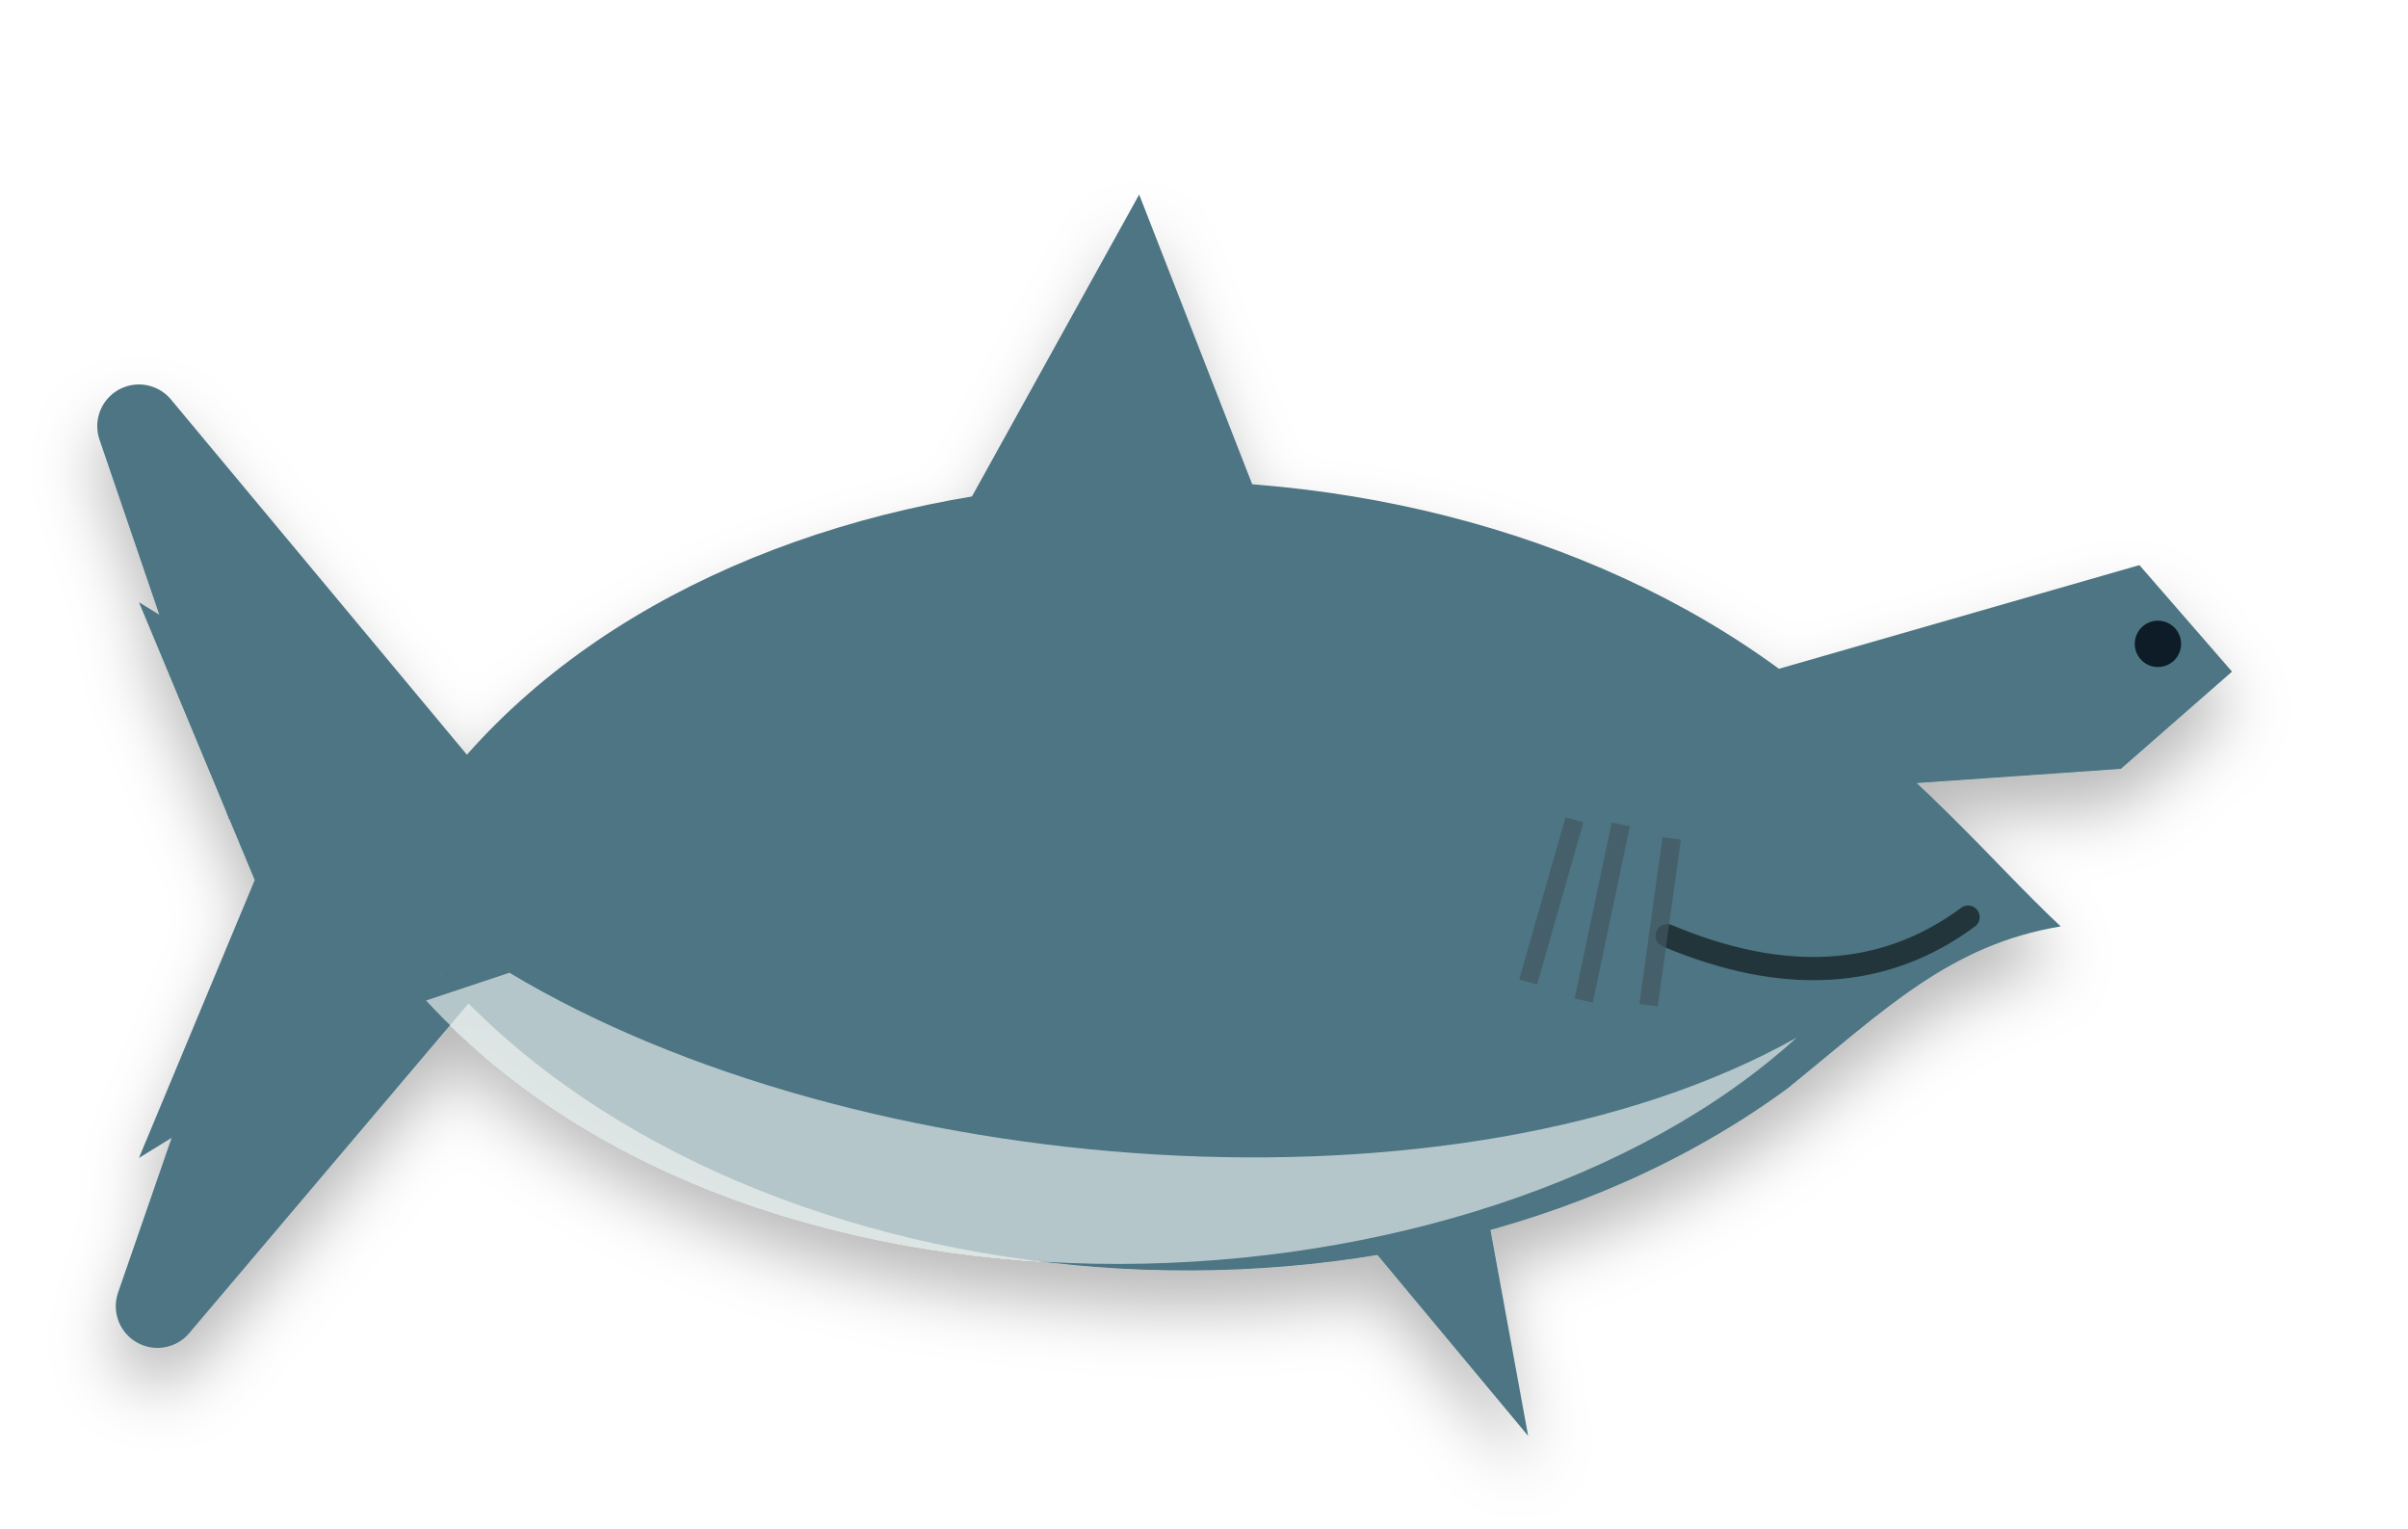
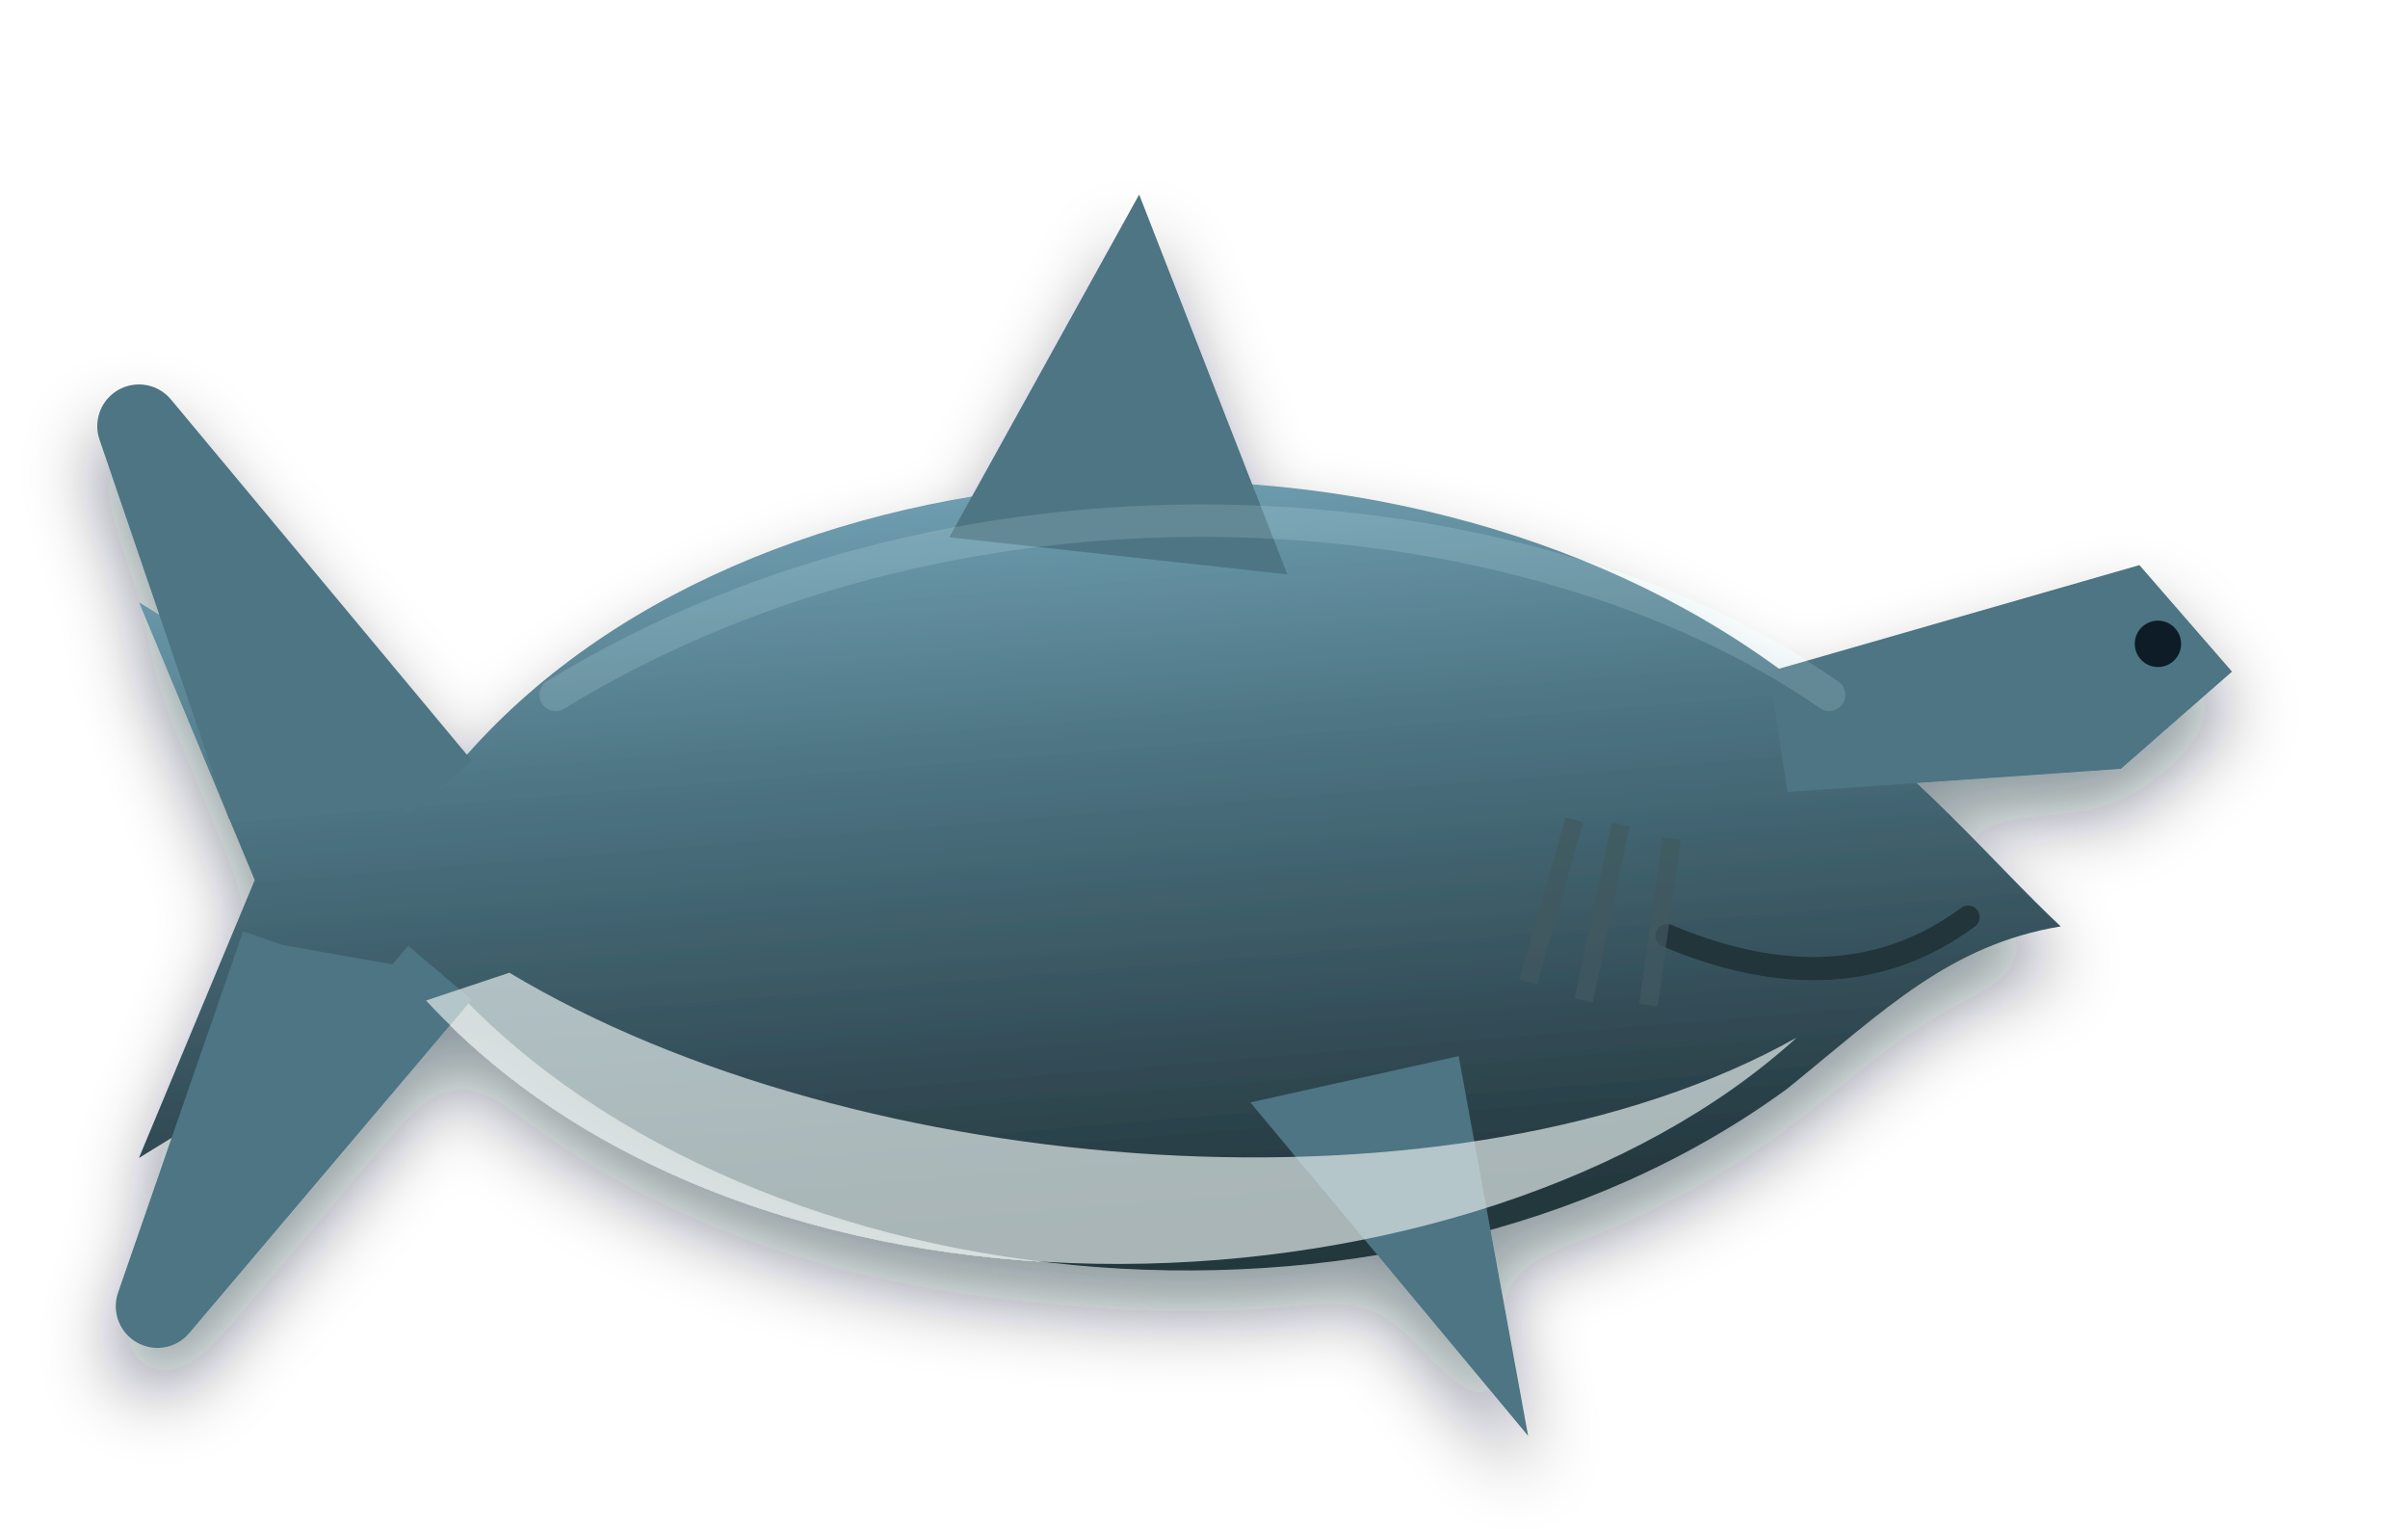
<svg xmlns="http://www.w3.org/2000/svg" viewBox="0 0 520 330">
  <defs>
+     <linearGradient id="bodyGrad" x1="0" y1="0" x2="0.2" y2="1">
+       <stop offset="0" stop-color="#78aabd" />
+       <stop offset=".42" stop-color="#4d7483" />
+       <stop offset="1" stop-color="#24373e" />
+     </linearGradient>
+     <filter id="v6shadow" x="-30%" y="-30%" width="160%" height="170%">
+       <feDropShadow dx="0" dy="9" stdDeviation="8" flood-color="#001923" flood-opacity=".45" />
+     </filter>
    <filter id="s">
      <feDropShadow dx="0" dy="8" stdDeviation="7" flood-opacity=".28" />
    </filter>
  </defs>
-   <g filter="url(#s)">
-     <path d="M95 170 C155 92 300 82 385 145 C415 167 430 186 445 200 C421 204 407 218 386 235 C300 298 158 282 95 210 L30 250 L55 190 L30 130 Z" fill="#4d7483" />
+   <g filter="url(#v6shadow)">
+     <path d="M95 170 C155 92 300 82 385 145 C415 167 430 186 445 200 C421 204 407 218 386 235 C300 298 158 282 95 210 L30 250 L55 190 L30 130 Z" fill="url(#bodyGrad)" />
    <path d="M95 170 L30 92 L58 174 M95 210 L34 282 L61 204" fill="#4d7483" stroke="#4d7483" stroke-width="18" stroke-linejoin="round" />
    <path d="M205 116 L246 42 L278 124" fill="#4d7483" />
    <path d="M270 238 L330 310 L315 228" fill="#4d7483" />
    <path d="M110 210 C185 255 315 265 388 224 C320 286 165 295 92 216 Z" fill="#dce6e6" opacity=".72" />
    <path d="M382 145 L462 122 L482 145 L458 166 L386 171 Z" fill="#4d7483" />
    <circle cx="466" cy="139" r="5" fill="#071d26" />
    <path d="M360 202 Q398 218 425 198" fill="none" stroke="#20343b" stroke-width="5" stroke-linecap="round" />
    <path d="M340 177 l-10 35m20-34l-8 38m19-35l-5 36" stroke="#425860" stroke-width="4" opacity=".7" />
+     <path d="M120 150 C210 95 330 105 395 150" fill="none" stroke="#d9fbff" stroke-width="7" stroke-linecap="round" opacity=".16" />
  </g>
</svg>
